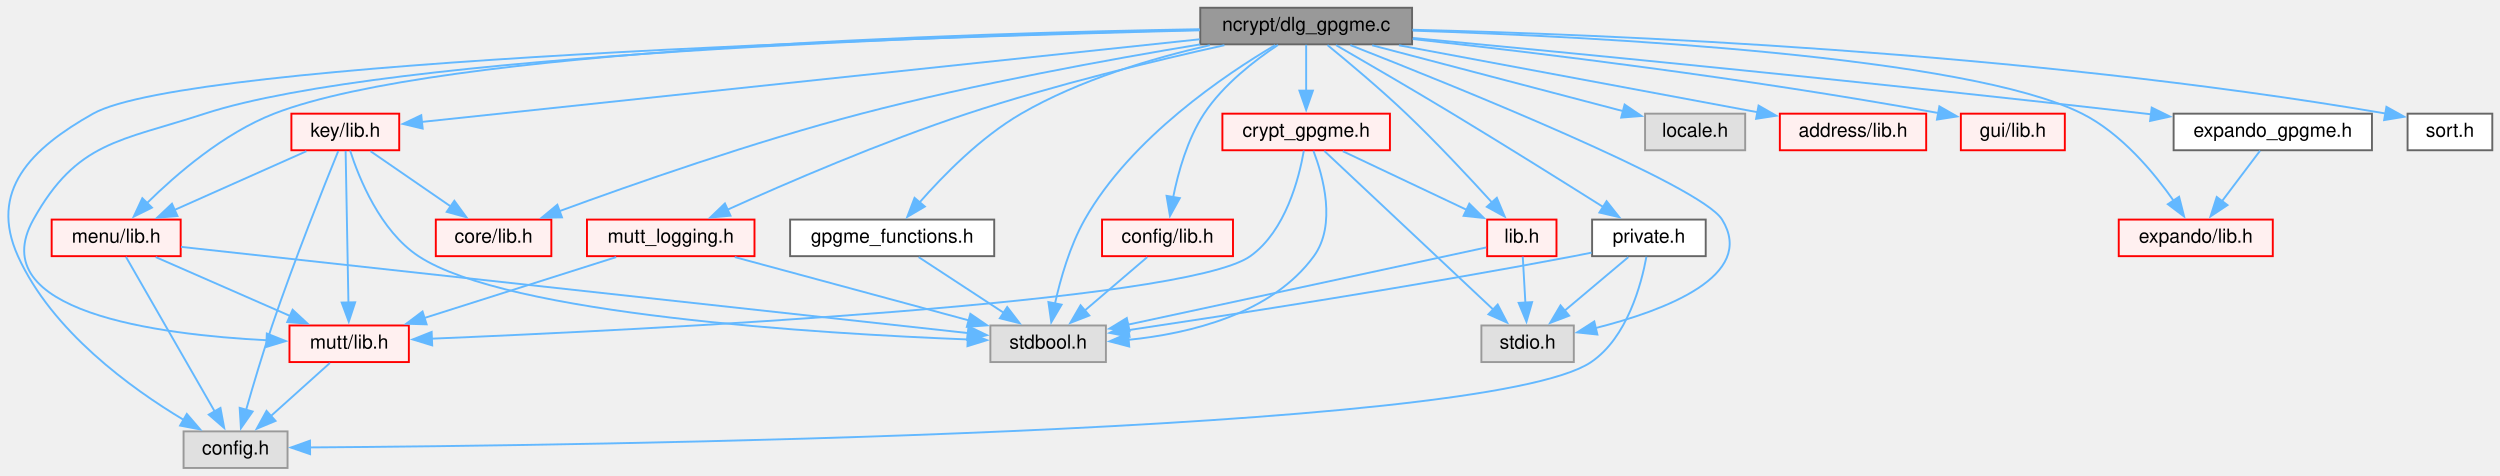
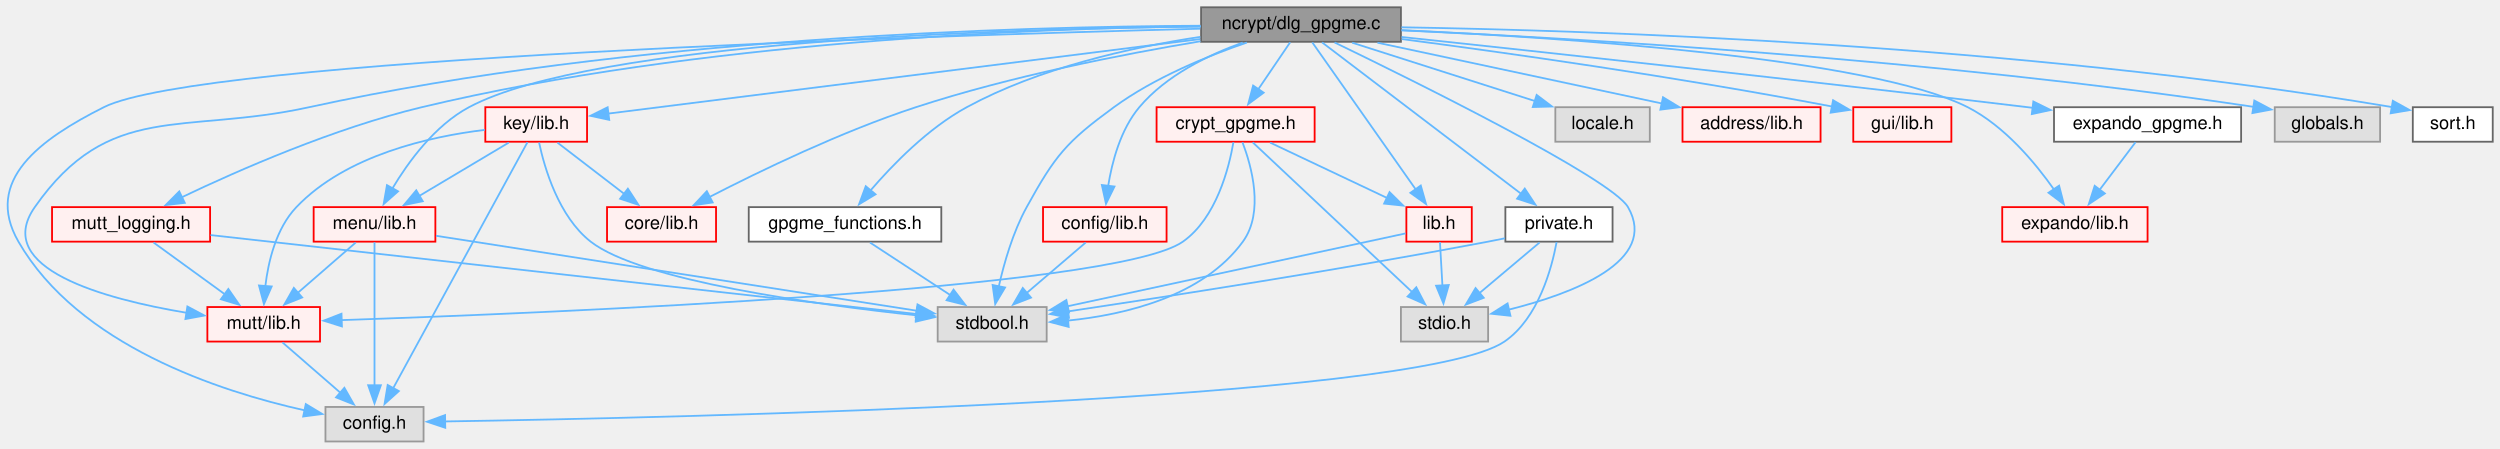
- <svg xmlns="http://www.w3.org/2000/svg" xmlns:xlink="http://www.w3.org/1999/xlink" width="1298pt" height="247pt" viewBox="0.00 0.00 1298.33 247.00">
+ <svg xmlns="http://www.w3.org/2000/svg" xmlns:xlink="http://www.w3.org/1999/xlink" width="1376pt" height="247pt" viewBox="0.00 0.00 1376.15 247.00">
  <g id="graph0" class="graph" transform="scale(1 1) rotate(0) translate(4 243)">
    <g id="node1" class="node">
      <g id="a_node1">
        <a xlink:title="GPGME Key Selection Dialog.">
-           <polygon fill="#999999" stroke="#666666" points="729.33,-239 619.33,-239 619.33,-220 729.33,-220 729.33,-239" />
-           <text text-anchor="middle" x="674.33" y="-227" font-family="Helvetica,sans-Serif" font-size="10.00">ncrypt/dlg_gpgme.c</text>
+           <polygon fill="#999999" stroke="#666666" points="767.15,-239 657.15,-239 657.15,-220 767.15,-220 767.15,-239" />
+           <text text-anchor="middle" x="712.15" y="-227" font-family="Helvetica,sans-Serif" font-size="10.00">ncrypt/dlg_gpgme.c</text>
        </a>
      </g>
    </g>
    <g id="node2" class="node">
      <g id="a_node2">
        <a xlink:title=" ">
-           <polygon fill="#e0e0e0" stroke="#999999" points="145.33,-19 91.33,-19 91.33,0 145.33,0 145.33,-19" />
-           <text text-anchor="middle" x="118.33" y="-7" font-family="Helvetica,sans-Serif" font-size="10.00">config.h</text>
+           <polygon fill="#e0e0e0" stroke="#999999" points="229.15,-19 175.15,-19 175.15,0 229.15,0 229.15,-19" />
+           <text text-anchor="middle" x="202.15" y="-7" font-family="Helvetica,sans-Serif" font-size="10.00">config.h</text>
        </a>
      </g>
    </g>
    <g id="edge1" class="edge">
-       <path fill="none" stroke="#63b8ff" d="M618.83,-227.28C474.25,-223.71 93.73,-211.78 44.33,-184 11.92,-165.78 -9.98,-143.88 5.33,-110 22.89,-71.14 63.97,-41.39 91.45,-24.93" />
-       <polygon fill="#63b8ff" stroke="#63b8ff" points="93.02,-28.07 99.93,-20.04 89.52,-22.01 93.02,-28.07" />
+       <path fill="none" stroke="#63b8ff" d="M656.68,-227.21C507.69,-223.4 106.4,-210.75 53.15,-184 18.33,-166.51 -13.31,-143.75 6.15,-110 39.08,-52.89 116.82,-27.55 163.9,-17.1" />
+       <polygon fill="#63b8ff" stroke="#63b8ff" points="164.32,-20.59 173.39,-15.12 162.89,-13.74 164.32,-20.59" />
    </g>
    <g id="node3" class="node">
      <g id="a_node3">
        <a xlink:title=" ">
-           <polygon fill="#e0e0e0" stroke="#999999" points="902.33,-184 850.33,-184 850.33,-165 902.33,-165 902.33,-184" />
-           <text text-anchor="middle" x="876.33" y="-172" font-family="Helvetica,sans-Serif" font-size="10.00">locale.h</text>
+           <polygon fill="#e0e0e0" stroke="#999999" points="904.15,-184 852.15,-184 852.15,-165 904.15,-165 904.15,-184" />
+           <text text-anchor="middle" x="878.15" y="-172" font-family="Helvetica,sans-Serif" font-size="10.00">locale.h</text>
        </a>
      </g>
    </g>
    <g id="edge2" class="edge">
-       <path fill="none" stroke="#63b8ff" d="M708.6,-219.51C744.81,-210.01 801.74,-195.07 839.05,-185.28" />
-       <polygon fill="#63b8ff" stroke="#63b8ff" points="839.71,-188.73 848.49,-182.8 837.93,-181.96 839.71,-188.73" />
+       <path fill="none" stroke="#63b8ff" d="M740.31,-219.51C768.07,-210.65 810.65,-197.05 841.14,-187.32" />
+       <polygon fill="#63b8ff" stroke="#63b8ff" points="841.87,-190.76 850.33,-184.38 839.74,-184.09 841.87,-190.76" />
    </g>
    <g id="node4" class="node">
      <g id="a_node4">
        <a xlink:title=" ">
-           <polygon fill="#e0e0e0" stroke="#999999" points="570.33,-74 510.33,-74 510.33,-55 570.33,-55 570.33,-74" />
-           <text text-anchor="middle" x="540.33" y="-62" font-family="Helvetica,sans-Serif" font-size="10.00">stdbool.h</text>
+           <polygon fill="#e0e0e0" stroke="#999999" points="572.15,-74 512.15,-74 512.15,-55 572.15,-55 572.15,-74" />
+           <text text-anchor="middle" x="542.15" y="-62" font-family="Helvetica,sans-Serif" font-size="10.00">stdbool.h</text>
        </a>
      </g>
    </g>
    <g id="edge3" class="edge">
-       <path fill="none" stroke="#63b8ff" d="M658.24,-219.6C632.71,-204.55 583.35,-171.52 559.33,-129 551.61,-115.33 546.72,-98.2 543.84,-85.18" />
-       <polygon fill="#63b8ff" stroke="#63b8ff" points="547.33,-84.81 541.96,-75.68 540.47,-86.17 547.33,-84.81" />
+       <path fill="none" stroke="#63b8ff" d="M682.36,-219.59C660.74,-212.22 631.49,-200.31 609.15,-184 582.94,-164.87 576.82,-157.41 561.15,-129 553.57,-115.26 548.67,-98.13 545.75,-85.13" />
+       <polygon fill="#63b8ff" stroke="#63b8ff" points="549.25,-84.76 543.83,-75.65 542.39,-86.15 549.25,-84.76" />
    </g>
    <g id="node5" class="node">
      <g id="a_node5">
        <a xlink:title=" ">
-           <polygon fill="#e0e0e0" stroke="#999999" points="813.33,-74 765.33,-74 765.33,-55 813.33,-55 813.33,-74" />
-           <text text-anchor="middle" x="789.33" y="-62" font-family="Helvetica,sans-Serif" font-size="10.00">stdio.h</text>
+           <polygon fill="#e0e0e0" stroke="#999999" points="815.15,-74 767.15,-74 767.15,-55 815.15,-55 815.15,-74" />
+           <text text-anchor="middle" x="791.15" y="-62" font-family="Helvetica,sans-Serif" font-size="10.00">stdio.h</text>
        </a>
      </g>
    </g>
    <g id="edge4" class="edge">
-       <path fill="none" stroke="#63b8ff" d="M697.25,-219.61C750.58,-198.69 879.34,-146.78 890.33,-129 908.41,-99.75 860.55,-81.73 824.68,-72.68" />
-       <polygon fill="#63b8ff" stroke="#63b8ff" points="825.57,-69.29 815.03,-70.4 823.96,-76.1 825.57,-69.29" />
+       <path fill="none" stroke="#63b8ff" d="M730.61,-219.65C774.69,-198.33 883.08,-144.74 892.15,-129 909.28,-99.29 862,-81.45 826.46,-72.55" />
+       <polygon fill="#63b8ff" stroke="#63b8ff" points="827.44,-69.18 816.9,-70.32 825.85,-76 827.44,-69.18" />
    </g>
    <g id="node6" class="node">
      <g id="a_node6">
        <a xlink:href="ncrypt_2private_8h.html" target="_top" xlink:title="Shared constants/structs that are private to libconn.">
-           <polygon fill="white" stroke="#666666" points="881.83,-129 822.83,-129 822.83,-110 881.83,-110 881.83,-129" />
-           <text text-anchor="middle" x="852.33" y="-117" font-family="Helvetica,sans-Serif" font-size="10.00">private.h</text>
+           <polygon fill="white" stroke="#666666" points="883.65,-129 824.65,-129 824.65,-110 883.65,-110 883.65,-129" />
+           <text text-anchor="middle" x="854.15" y="-117" font-family="Helvetica,sans-Serif" font-size="10.00">private.h</text>
        </a>
      </g>
    </g>
    <g id="edge5" class="edge">
-       <path fill="none" stroke="#63b8ff" d="M689.83,-219.59C705.24,-210.69 729.52,-196.57 750.33,-184 777.37,-167.67 808.1,-148.44 828.71,-135.46" />
-       <polygon fill="#63b8ff" stroke="#63b8ff" points="830.35,-138.56 836.93,-130.26 826.61,-132.64 830.35,-138.56" />
+       <path fill="none" stroke="#63b8ff" d="M723.77,-219.66C747.8,-201.39 803.22,-159.23 833.49,-136.21" />
+       <polygon fill="#63b8ff" stroke="#63b8ff" points="835.32,-139.22 841.16,-130.38 831.09,-133.64 835.32,-139.22" />
    </g>
    <g id="node7" class="node">
      <g id="a_node7">
        <a xlink:href="mutt_2lib_8h.html" target="_top" xlink:title="Convenience wrapper for the library headers.">
-           <polygon fill="#fff0f0" stroke="red" points="208.33,-74 146.33,-74 146.33,-55 208.33,-55 208.33,-74" />
-           <text text-anchor="middle" x="177.33" y="-62" font-family="Helvetica,sans-Serif" font-size="10.00">mutt/lib.h</text>
+           <polygon fill="#fff0f0" stroke="red" points="172.15,-74 110.15,-74 110.15,-55 172.15,-55 172.15,-74" />
+           <text text-anchor="middle" x="141.15" y="-62" font-family="Helvetica,sans-Serif" font-size="10.00">mutt/lib.h</text>
        </a>
      </g>
    </g>
    <g id="edge9" class="edge">
-       <path fill="none" stroke="#63b8ff" d="M619.18,-227.51C495.1,-224.76 197.37,-215.03 102.33,-184 58.13,-169.57 35.97,-169.61 13.33,-129 -13.31,-81.22 77.66,-69.22 134.67,-66.32" />
-       <polygon fill="#63b8ff" stroke="#63b8ff" points="134.57,-69.82 144.41,-65.9 134.27,-62.83 134.57,-69.82" />
+       <path fill="none" stroke="#63b8ff" d="M656.8,-228.85C557.37,-228.4 342.45,-222.56 166.15,-184 96.37,-168.74 56.11,-187.51 15.15,-129 -8.5,-95.22 53.44,-78.41 98.63,-70.85" />
+       <polygon fill="#63b8ff" stroke="#63b8ff" points="99.15,-74.32 108.49,-69.32 98.07,-67.4 99.15,-74.32" />
    </g>
    <g id="node8" class="node">
      <g id="a_node8">
        <a xlink:href="address_2lib_8h.html" target="_top" xlink:title="Email Address Handling.">
-           <polygon fill="#fff0f0" stroke="red" points="996.33,-184 920.33,-184 920.33,-165 996.33,-165 996.33,-184" />
-           <text text-anchor="middle" x="958.33" y="-172" font-family="Helvetica,sans-Serif" font-size="10.00">address/lib.h</text>
+           <polygon fill="#fff0f0" stroke="red" points="998.15,-184 922.15,-184 922.15,-165 998.15,-165 998.15,-184" />
+           <text text-anchor="middle" x="960.15" y="-172" font-family="Helvetica,sans-Serif" font-size="10.00">address/lib.h</text>
        </a>
      </g>
    </g>
    <g id="edge11" class="edge">
-       <path fill="none" stroke="#63b8ff" d="M722.51,-219.51C774.4,-209.82 856.56,-194.49 908.93,-184.72" />
-       <polygon fill="#63b8ff" stroke="#63b8ff" points="909.28,-188.21 918.47,-182.94 907.99,-181.33 909.28,-188.21" />
+       <path fill="none" stroke="#63b8ff" d="M754.22,-219.51C797.53,-210.25 864.99,-195.84 910.8,-186.05" />
+       <polygon fill="#63b8ff" stroke="#63b8ff" points="911.42,-189.49 920.47,-183.98 909.96,-182.65 911.42,-189.49" />
    </g>
    <g id="node9" class="node">
      <g id="a_node9">
        <a xlink:href="config_2lib_8h.html" target="_top" xlink:title="Convenience wrapper for the config headers.">
-           <polygon fill="#fff0f0" stroke="red" points="636.33,-129 568.33,-129 568.33,-110 636.33,-110 636.33,-129" />
-           <text text-anchor="middle" x="602.33" y="-117" font-family="Helvetica,sans-Serif" font-size="10.00">config/lib.h</text>
+           <polygon fill="#fff0f0" stroke="red" points="638.15,-129 570.15,-129 570.15,-110 638.15,-110 638.15,-129" />
+           <text text-anchor="middle" x="604.15" y="-117" font-family="Helvetica,sans-Serif" font-size="10.00">config/lib.h</text>
        </a>
      </g>
    </g>
    <g id="edge12" class="edge">
-       <path fill="none" stroke="#63b8ff" d="M659.69,-219.68C647.72,-211.75 631.23,-199.06 621.33,-184 612.71,-170.88 607.88,-153.72 605.25,-140.54" />
-       <polygon fill="#63b8ff" stroke="#63b8ff" points="608.73,-140.15 603.6,-130.88 601.83,-141.33 608.73,-140.15" />
+       <path fill="none" stroke="#63b8ff" d="M680.06,-219.58C661.02,-212.74 637.82,-201.46 623.15,-184 612.83,-171.73 608.12,-154 605.96,-140.39" />
+       <polygon fill="#63b8ff" stroke="#63b8ff" points="609.48,-140.34 604.8,-130.83 602.53,-141.18 609.48,-140.34" />
    </g>
    <g id="node10" class="node">
      <g id="a_node10">
        <a xlink:href="core_2lib_8h.html" target="_top" xlink:title="Convenience wrapper for the core headers.">
-           <polygon fill="#fff0f0" stroke="red" points="282.33,-129 222.33,-129 222.33,-110 282.33,-110 282.33,-129" />
-           <text text-anchor="middle" x="252.33" y="-117" font-family="Helvetica,sans-Serif" font-size="10.00">core/lib.h</text>
+           <polygon fill="#fff0f0" stroke="red" points="390.15,-129 330.15,-129 330.15,-110 390.15,-110 390.15,-129" />
+           <text text-anchor="middle" x="360.15" y="-117" font-family="Helvetica,sans-Serif" font-size="10.00">core/lib.h</text>
        </a>
      </g>
    </g>
    <g id="edge14" class="edge">
-       <path fill="none" stroke="#63b8ff" d="M619.27,-219.98C572.18,-212.19 502.8,-199.54 443.33,-184 387.48,-169.4 324.18,-147.2 286.29,-133.29" />
-       <polygon fill="#63b8ff" stroke="#63b8ff" points="287.86,-130.14 277.27,-129.95 285.44,-136.71 287.86,-130.14" />
+       <path fill="none" stroke="#63b8ff" d="M656.82,-220.3C613.53,-213.07 552.15,-201.02 500.15,-184 459.17,-170.59 414.16,-148.81 386.52,-134.57" />
+       <polygon fill="#63b8ff" stroke="#63b8ff" points="388.31,-131.56 377.83,-130.04 385.08,-137.77 388.31,-131.56" />
    </g>
    <g id="node11" class="node">
      <g id="a_node11">
        <a xlink:href="gui_2lib_8h.html" target="_top" xlink:title="Convenience wrapper for the gui headers.">
-           <polygon fill="#fff0f0" stroke="red" points="1068.33,-184 1014.33,-184 1014.33,-165 1068.33,-165 1068.33,-184" />
-           <text text-anchor="middle" x="1041.33" y="-172" font-family="Helvetica,sans-Serif" font-size="10.00">gui/lib.h</text>
+           <polygon fill="#fff0f0" stroke="red" points="1070.15,-184 1016.15,-184 1016.15,-165 1070.15,-165 1070.15,-184" />
+           <text text-anchor="middle" x="1043.15" y="-172" font-family="Helvetica,sans-Serif" font-size="10.00">gui/lib.h</text>
        </a>
      </g>
    </g>
    <g id="edge15" class="edge">
-       <path fill="none" stroke="#63b8ff" d="M729.64,-222.75C793.27,-215.75 901.06,-202.76 1002.78,-184.31" />
-       <polygon fill="#63b8ff" stroke="#63b8ff" points="1003.18,-187.8 1012.38,-182.55 1001.91,-180.92 1003.18,-187.8" />
+       <path fill="none" stroke="#63b8ff" d="M767.57,-221.52C824.59,-214.04 916.23,-201.15 1004.39,-184.4" />
+       <polygon fill="#63b8ff" stroke="#63b8ff" points="1005.04,-187.84 1014.2,-182.52 1003.71,-180.97 1005.04,-187.84" />
    </g>
    <g id="node12" class="node">
      <g id="a_node12">
        <a xlink:href="ncrypt_2lib_8h.html" target="_top" xlink:title="API for encryption/signing of emails.">
-           <polygon fill="#fff0f0" stroke="red" points="804.33,-129 768.33,-129 768.33,-110 804.33,-110 804.33,-129" />
-           <text text-anchor="middle" x="786.33" y="-117" font-family="Helvetica,sans-Serif" font-size="10.00">lib.h</text>
+           <polygon fill="#fff0f0" stroke="red" points="806.15,-129 770.15,-129 770.15,-110 806.15,-110 806.15,-129" />
+           <text text-anchor="middle" x="788.15" y="-117" font-family="Helvetica,sans-Serif" font-size="10.00">lib.h</text>
        </a>
      </g>
    </g>
    <g id="edge16" class="edge">
-       <path fill="none" stroke="#63b8ff" d="M685.38,-219.62C696.11,-210.86 712.73,-196.94 726.33,-184 742.06,-169.02 758.97,-150.93 770.82,-137.89" />
-       <polygon fill="#63b8ff" stroke="#63b8ff" points="773.35,-140.31 777.45,-130.53 768.15,-135.62 773.35,-140.31" />
+       <path fill="none" stroke="#63b8ff" d="M718.37,-219.66C730.78,-202.02 758.86,-162.12 775.36,-138.67" />
+       <polygon fill="#63b8ff" stroke="#63b8ff" points="778.08,-140.89 780.97,-130.7 772.36,-136.86 778.08,-140.89" />
    </g>
    <g id="node13" class="node">
      <g id="a_node13">
        <a xlink:href="expando_2lib_8h.html" target="_top" xlink:title="Parse Expando string.">
-           <polygon fill="#fff0f0" stroke="red" points="1176.33,-129 1096.33,-129 1096.33,-110 1176.33,-110 1176.33,-129" />
-           <text text-anchor="middle" x="1136.33" y="-117" font-family="Helvetica,sans-Serif" font-size="10.00">expando/lib.h</text>
+           <polygon fill="#fff0f0" stroke="red" points="1178.15,-129 1098.15,-129 1098.15,-110 1178.15,-110 1178.15,-129" />
+           <text text-anchor="middle" x="1138.15" y="-117" font-family="Helvetica,sans-Serif" font-size="10.00">expando/lib.h</text>
        </a>
      </g>
    </g>
    <g id="edge19" class="edge">
-       <path fill="none" stroke="#63b8ff" d="M729.72,-227.12C825.55,-223.95 1017.75,-213.97 1077.33,-184 1097.65,-173.78 1114.54,-153.5 1124.97,-138.59" />
-       <polygon fill="#63b8ff" stroke="#63b8ff" points="1127.67,-140.85 1130.28,-130.59 1121.83,-136.98 1127.67,-140.85" />
+       <path fill="none" stroke="#63b8ff" d="M767.53,-226.42C856.33,-222.32 1025.97,-211.11 1079.15,-184 1099.41,-173.67 1116.31,-153.41 1126.76,-138.54" />
+       <polygon fill="#63b8ff" stroke="#63b8ff" points="1129.45,-140.82 1132.08,-130.56 1123.62,-136.93 1129.45,-140.82" />
    </g>
    <g id="node14" class="node">
      <g id="a_node14">
        <a xlink:href="key_2lib_8h.html" target="_top" xlink:title="Manage keymappings.">
-           <polygon fill="#fff0f0" stroke="red" points="203.33,-184 147.33,-184 147.33,-165 203.33,-165 203.33,-184" />
-           <text text-anchor="middle" x="175.33" y="-172" font-family="Helvetica,sans-Serif" font-size="10.00">key/lib.h</text>
+           <polygon fill="#fff0f0" stroke="red" points="319.15,-184 263.15,-184 263.15,-165 319.15,-165 319.15,-184" />
+           <text text-anchor="middle" x="291.15" y="-172" font-family="Helvetica,sans-Serif" font-size="10.00">key/lib.h</text>
        </a>
      </g>
    </g>
    <g id="edge20" class="edge">
-       <path fill="none" stroke="#63b8ff" d="M619.02,-222.63C517.49,-211.84 303.69,-189.13 215.09,-179.72" />
-       <polygon fill="#63b8ff" stroke="#63b8ff" points="215.51,-176.25 205.2,-178.67 214.77,-183.21 215.51,-176.25" />
+       <path fill="none" stroke="#63b8ff" d="M656.68,-221.52C570.42,-210.66 406.22,-189.99 330.81,-180.49" />
+       <polygon fill="#63b8ff" stroke="#63b8ff" points="331.36,-177.03 321,-179.26 330.48,-183.98 331.36,-177.03" />
    </g>
    <g id="node15" class="node">
      <g id="a_node15">
        <a xlink:href="menu_2lib_8h.html" target="_top" xlink:title="GUI present the user with a selectable list.">
-           <polygon fill="#fff0f0" stroke="red" points="89.83,-129 22.83,-129 22.83,-110 89.83,-110 89.83,-129" />
-           <text text-anchor="middle" x="56.33" y="-117" font-family="Helvetica,sans-Serif" font-size="10.00">menu/lib.h</text>
+           <polygon fill="#fff0f0" stroke="red" points="235.65,-129 168.65,-129 168.65,-110 235.65,-110 235.65,-129" />
+           <text text-anchor="middle" x="202.15" y="-117" font-family="Helvetica,sans-Serif" font-size="10.00">menu/lib.h</text>
        </a>
      </g>
    </g>
    <g id="edge29" class="edge">
-       <path fill="none" stroke="#63b8ff" d="M618.88,-227.86C500.08,-225.86 224.81,-217.63 138.33,-184 112.24,-173.85 87.59,-152.61 72.26,-137.49" />
-       <polygon fill="#63b8ff" stroke="#63b8ff" points="74.92,-135.21 65.43,-130.51 69.92,-140.1 74.92,-135.21" />
+       <path fill="none" stroke="#63b8ff" d="M657.01,-228.36C550.86,-227.26 322.58,-220.57 254.15,-184 235.34,-173.95 220.75,-153.94 211.87,-139.06" />
+       <polygon fill="#63b8ff" stroke="#63b8ff" points="215.12,-137.69 207.18,-130.67 209.01,-141.1 215.12,-137.69" />
    </g>
    <g id="node16" class="node">
      <g id="a_node16">
        <a xlink:href="crypt__gpgme_8h.html" target="_top" xlink:title="Wrapper for PGP/SMIME calls to GPGME.">
-           <polygon fill="#fff0f0" stroke="red" points="717.83,-184 630.83,-184 630.83,-165 717.83,-165 717.83,-184" />
-           <text text-anchor="middle" x="674.33" y="-172" font-family="Helvetica,sans-Serif" font-size="10.00">crypt_gpgme.h</text>
+           <polygon fill="#fff0f0" stroke="red" points="719.65,-184 632.65,-184 632.65,-165 719.65,-165 719.65,-184" />
+           <text text-anchor="middle" x="676.15" y="-172" font-family="Helvetica,sans-Serif" font-size="10.00">crypt_gpgme.h</text>
        </a>
      </g>
    </g>
    <g id="edge30" class="edge">
-       <path fill="none" stroke="#63b8ff" d="M674.33,-219.75C674.33,-213.27 674.33,-204.16 674.33,-195.9" />
-       <polygon fill="#63b8ff" stroke="#63b8ff" points="677.83,-195.96 674.33,-185.96 670.83,-195.96 677.83,-195.96" />
+       <path fill="none" stroke="#63b8ff" d="M706.2,-219.75C701.44,-212.73 694.59,-202.64 688.63,-193.87" />
+       <polygon fill="#63b8ff" stroke="#63b8ff" points="691.59,-192 683.07,-185.69 685.8,-195.93 691.59,-192" />
    </g>
    <g id="node17" class="node">
      <g id="a_node17">
        <a xlink:href="expando__gpgme_8h.html" target="_top" xlink:title="Ncrypt GPGME Expando definitions.">
-           <polygon fill="white" stroke="#666666" points="1227.83,-184 1124.83,-184 1124.83,-165 1227.83,-165 1227.83,-184" />
-           <text text-anchor="middle" x="1176.33" y="-172" font-family="Helvetica,sans-Serif" font-size="10.00">expando_gpgme.h</text>
+           <polygon fill="white" stroke="#666666" points="1229.65,-184 1126.65,-184 1126.65,-165 1229.65,-165 1229.65,-184" />
+           <text text-anchor="middle" x="1178.15" y="-172" font-family="Helvetica,sans-Serif" font-size="10.00">expando_gpgme.h</text>
        </a>
      </g>
    </g>
    <g id="edge35" class="edge">
-       <path fill="none" stroke="#63b8ff" d="M729.78,-223.31C812.66,-215.45 973.71,-199.77 1110.33,-184 1111.33,-183.88 1112.35,-183.77 1113.37,-183.65" />
-       <polygon fill="#63b8ff" stroke="#63b8ff" points="1113.45,-187.16 1122.96,-182.49 1112.61,-180.21 1113.45,-187.16" />
+       <path fill="none" stroke="#63b8ff" d="M767.51,-222.65C844.74,-214.41 989.18,-198.76 1112.15,-184 1113.15,-183.88 1114.17,-183.76 1115.18,-183.63" />
+       <polygon fill="#63b8ff" stroke="#63b8ff" points="1115.28,-187.15 1124.78,-182.45 1114.42,-180.2 1115.28,-187.15" />
    </g>
    <g id="node18" class="node">
      <g id="a_node18">
-         <a xlink:href="gpgme__functions_8h.html" target="_top" xlink:title="Gpgme functions.">
-           <polygon fill="white" stroke="#666666" points="512.33,-129 406.33,-129 406.33,-110 512.33,-110 512.33,-129" />
-           <text text-anchor="middle" x="459.33" y="-117" font-family="Helvetica,sans-Serif" font-size="10.00">gpgme_functions.h</text>
+         <a xlink:title=" ">
+           <polygon fill="#e0e0e0" stroke="#999999" points="1306.15,-184 1248.15,-184 1248.15,-165 1306.15,-165 1306.15,-184" />
+           <text text-anchor="middle" x="1277.15" y="-172" font-family="Helvetica,sans-Serif" font-size="10.00">globals.h</text>
        </a>
      </g>
    </g>
    <g id="edge37" class="edge">
-       <path fill="none" stroke="#63b8ff" d="M624.34,-219.56C594.49,-212.78 556.62,-201.56 526.33,-184 505.4,-171.87 485.86,-151.97 473.35,-137.68" />
-       <polygon fill="#63b8ff" stroke="#63b8ff" points="476.31,-135.76 467.17,-130.39 470.96,-140.28 476.31,-135.76" />
+       <path fill="none" stroke="#63b8ff" d="M767.45,-226.3C861.72,-222.02 1059.76,-210.69 1236.43,-184.21" />
+       <polygon fill="#63b8ff" stroke="#63b8ff" points="1236.91,-187.68 1246.27,-182.71 1235.86,-180.76 1236.91,-187.68" />
    </g>
    <g id="node19" class="node">
      <g id="a_node19">
-         <a xlink:href="mutt__logging_8h.html" target="_top" xlink:title="NeoMutt Logging.">
-           <polygon fill="#fff0f0" stroke="red" points="387.83,-129 300.83,-129 300.83,-110 387.83,-110 387.83,-129" />
-           <text text-anchor="middle" x="344.33" y="-117" font-family="Helvetica,sans-Serif" font-size="10.00">mutt_logging.h</text>
-         </a>
-       </g>
-     </g>
-     <g id="edge39" class="edge">
-       <path fill="none" stroke="#63b8ff" d="M631.88,-219.56C595.92,-211.57 543.21,-198.84 498.33,-184 454.07,-169.36 404.48,-147.98 373.83,-134.15" />
-       <polygon fill="#63b8ff" stroke="#63b8ff" points="375.37,-131.01 364.82,-130.05 372.47,-137.38 375.37,-131.01" />
+         <a xlink:href="gpgme__functions_8h.html" target="_top" xlink:title="Gpgme functions.">
+           <polygon fill="white" stroke="#666666" points="514.15,-129 408.15,-129 408.15,-110 514.15,-110 514.15,-129" />
+           <text text-anchor="middle" x="461.15" y="-117" font-family="Helvetica,sans-Serif" font-size="10.00">gpgme_functions.h</text>
+         </a>
+       </g>
+     </g>
+     <g id="edge38" class="edge">
+       <path fill="none" stroke="#63b8ff" d="M656.72,-222.72C618.72,-216.98 568.14,-205.74 528.15,-184 506.9,-172.45 487.41,-152.44 475,-137.97" />
+       <polygon fill="#63b8ff" stroke="#63b8ff" points="477.95,-136.05 468.88,-130.57 472.56,-140.51 477.95,-136.05" />
    </g>
    <g id="node20" class="node">
      <g id="a_node20">
+         <a xlink:href="mutt__logging_8h.html" target="_top" xlink:title="NeoMutt Logging.">
+           <polygon fill="#fff0f0" stroke="red" points="111.65,-129 24.65,-129 24.65,-110 111.65,-110 111.65,-129" />
+           <text text-anchor="middle" x="68.15" y="-117" font-family="Helvetica,sans-Serif" font-size="10.00">mutt_logging.h</text>
+         </a>
+       </g>
+     </g>
+     <g id="edge40" class="edge">
+       <path fill="none" stroke="#63b8ff" d="M656.88,-228.52C566.13,-227.42 380.39,-220.41 228.15,-184 180.05,-172.5 127.27,-149.33 95.97,-134.39" />
+       <polygon fill="#63b8ff" stroke="#63b8ff" points="97.72,-131.35 87.2,-130.14 94.67,-137.65 97.72,-131.35" />
+     </g>
+     <g id="node21" class="node">
+       <g id="a_node21">
        <a xlink:href="ncrypt_2sort_8h.html" target="_top" xlink:title="Crypto Key sorting functions.">
-           <polygon fill="white" stroke="#666666" points="1290.33,-184 1246.33,-184 1246.33,-165 1290.33,-165 1290.33,-184" />
-           <text text-anchor="middle" x="1268.33" y="-172" font-family="Helvetica,sans-Serif" font-size="10.00">sort.h</text>
-         </a>
-       </g>
+           <polygon fill="white" stroke="#666666" points="1368.15,-184 1324.15,-184 1324.15,-165 1368.15,-165 1368.15,-184" />
+           <text text-anchor="middle" x="1346.15" y="-172" font-family="Helvetica,sans-Serif" font-size="10.00">sort.h</text>
+         </a>
+       </g>
+     </g>
+     <g id="edge43" class="edge">
+       <path fill="none" stroke="#63b8ff" d="M767.46,-227.99C872.22,-226.26 1106.82,-218.68 1312.59,-184.09" />
+       <polygon fill="#63b8ff" stroke="#63b8ff" points="1313.16,-187.54 1322.42,-182.41 1311.98,-180.64 1313.16,-187.54" />
+     </g>
+     <g id="edge6" class="edge">
+       <path fill="none" stroke="#63b8ff" d="M852.84,-109.73C850.22,-95.53 842.86,-67.81 824.15,-55 776.07,-22.08 368.99,-13.06 240.71,-11.02" />
+       <polygon fill="#63b8ff" stroke="#63b8ff" points="241.09,-7.53 231.04,-10.87 240.98,-14.53 241.09,-7.53" />
+     </g>
+     <g id="edge7" class="edge">
+       <path fill="none" stroke="#63b8ff" d="M824.37,-111.84C821.26,-111.2 818.14,-110.57 815.15,-110 733.4,-94.44 637.24,-79.56 583.63,-71.56" />
+       <polygon fill="#63b8ff" stroke="#63b8ff" points="584.44,-68.14 574.04,-70.14 583.42,-75.07 584.44,-68.14" />
+     </g>
+     <g id="edge8" class="edge">
+       <path fill="none" stroke="#63b8ff" d="M843.46,-109.51C834.45,-101.93 821.32,-90.88 810.47,-81.75" />
+       <polygon fill="#63b8ff" stroke="#63b8ff" points="812.74,-79.09 802.84,-75.33 808.24,-84.45 812.74,-79.09" />
+     </g>
+     <g id="edge10" class="edge">
+       <path fill="none" stroke="#63b8ff" d="M151.5,-54.51C160.23,-46.93 172.94,-35.88 183.45,-26.75" />
+       <polygon fill="#63b8ff" stroke="#63b8ff" points="185.56,-29.55 190.81,-20.35 180.97,-24.27 185.56,-29.55" />
+     </g>
+     <g id="edge13" class="edge">
+       <path fill="none" stroke="#63b8ff" d="M593.63,-109.51C584.76,-101.93 571.84,-90.88 561.16,-81.75" />
+       <polygon fill="#63b8ff" stroke="#63b8ff" points="563.54,-79.18 553.66,-75.34 558.99,-84.5 563.54,-79.18" />
+     </g>
+     <g id="edge17" class="edge">
+       <path fill="none" stroke="#63b8ff" d="M769.66,-114.52C730.33,-106.04 637.56,-86.06 583.41,-74.39" />
+       <polygon fill="#63b8ff" stroke="#63b8ff" points="584.47,-71.04 573.95,-72.35 582.99,-77.88 584.47,-71.04" />
+     </g>
+     <g id="edge18" class="edge">
+       <path fill="none" stroke="#63b8ff" d="M788.64,-109.75C789.01,-103.27 789.53,-94.16 789.99,-85.9" />
+       <polygon fill="#63b8ff" stroke="#63b8ff" points="793.49,-86.13 790.56,-75.95 786.5,-85.74 793.49,-86.13" />
+     </g>
+     <g id="edge21" class="edge">
+       <path fill="none" stroke="#63b8ff" d="M286.36,-164.74C272.42,-139.2 231.6,-64.43 212.38,-29.23" />
+       <polygon fill="#63b8ff" stroke="#63b8ff" points="215.55,-27.73 207.68,-20.64 209.4,-31.09 215.55,-27.73" />
+     </g>
+     <g id="edge22" class="edge">
+       <path fill="none" stroke="#63b8ff" d="M292.74,-164.54C295.71,-150.58 303.48,-123.83 321.15,-110 348.56,-88.55 444.55,-75.43 500.6,-69.41" />
+       <polygon fill="#63b8ff" stroke="#63b8ff" points="500.83,-72.91 510.41,-68.39 500.1,-65.95 500.83,-72.91" />
+     </g>
+     <g id="edge23" class="edge">
+       <path fill="none" stroke="#63b8ff" d="M262.86,-171.52C232.98,-167.91 186.5,-157.72 159.15,-129 148.02,-117.31 143.69,-99.26 142.04,-85.38" />
+       <polygon fill="#63b8ff" stroke="#63b8ff" points="145.55,-85.33 141.29,-75.63 138.57,-85.87 145.55,-85.33" />
+     </g>
+     <g id="edge24" class="edge">
+       <path fill="none" stroke="#63b8ff" d="M302.85,-164.51C312.93,-156.77 327.69,-145.43 339.71,-136.2" />
+       <polygon fill="#63b8ff" stroke="#63b8ff" points="341.62,-139.15 347.42,-130.28 337.35,-133.6 341.62,-139.15" />
+     </g>
+     <g id="edge25" class="edge">
+       <path fill="none" stroke="#63b8ff" d="M276.05,-164.51C262.54,-156.47 242.5,-144.53 226.69,-135.11" />
+       <polygon fill="#63b8ff" stroke="#63b8ff" points="228.71,-132.24 218.32,-130.13 225.13,-138.26 228.71,-132.24" />
+     </g>
+     <g id="edge26" class="edge">
+       <path fill="none" stroke="#63b8ff" d="M202.15,-109.66C202.15,-92.57 202.15,-54.61 202.15,-30.92" />
+       <polygon fill="#63b8ff" stroke="#63b8ff" points="205.65,-30.97 202.15,-20.97 198.65,-30.97 205.65,-30.97" />
+     </g>
+     <g id="edge27" class="edge">
+       <path fill="none" stroke="#63b8ff" d="M235.99,-113.22C298.71,-103.45 432.78,-82.55 500.78,-71.95" />
+       <polygon fill="#63b8ff" stroke="#63b8ff" points="501.05,-75.45 510.39,-70.45 499.97,-68.53 501.05,-75.45" />
+     </g>
+     <g id="edge28" class="edge">
+       <path fill="none" stroke="#63b8ff" d="M191.8,-109.51C183.07,-101.93 170.36,-90.88 159.85,-81.75" />
+       <polygon fill="#63b8ff" stroke="#63b8ff" points="162.33,-79.27 152.49,-75.35 157.74,-84.55 162.33,-79.27" />
+     </g>
+     <g id="edge31" class="edge">
+       <path fill="none" stroke="#63b8ff" d="M679.93,-164.72C684.97,-151.49 691.98,-126.25 680.15,-110 658.31,-80.01 615.87,-69.8 583.79,-66.54" />
+       <polygon fill="#63b8ff" stroke="#63b8ff" points="584.26,-63.06 574.01,-65.75 583.69,-70.04 584.26,-63.06" />
+     </g>
+     <g id="edge32" class="edge">
+       <path fill="none" stroke="#63b8ff" d="M685.56,-164.66C704.77,-146.62 748.74,-105.32 773.46,-82.12" />
+       <polygon fill="#63b8ff" stroke="#63b8ff" points="775.61,-84.89 780.5,-75.5 770.82,-79.79 775.61,-84.89" />
+     </g>
+     <g id="edge33" class="edge">
+       <path fill="none" stroke="#63b8ff" d="M674.96,-164.77C672.53,-150.63 665.56,-123.01 647.15,-110 609.72,-83.55 299.39,-70.71 184.07,-66.82" />
+       <polygon fill="#63b8ff" stroke="#63b8ff" points="184.21,-63.32 174.1,-66.49 183.98,-70.32 184.21,-63.32" />
+     </g>
+     <g id="edge34" class="edge">
+       <path fill="none" stroke="#63b8ff" d="M695.15,-164.51C712.82,-156.15 739.38,-143.58 759.6,-134.01" />
+       <polygon fill="#63b8ff" stroke="#63b8ff" points="760.89,-137.27 768.43,-129.83 757.9,-130.94 760.89,-137.27" />
+     </g>
+     <g id="edge36" class="edge">
+       <path fill="none" stroke="#63b8ff" d="M1171.54,-164.75C1166.19,-157.66 1158.47,-147.42 1151.8,-138.59" />
+       <polygon fill="#63b8ff" stroke="#63b8ff" points="1154.63,-136.52 1145.81,-130.65 1149.04,-140.74 1154.63,-136.52" />
+     </g>
+     <g id="edge39" class="edge">
+       <path fill="none" stroke="#63b8ff" d="M474.89,-109.51C486.95,-101.62 504.73,-89.98 518.99,-80.65" />
+       <polygon fill="#63b8ff" stroke="#63b8ff" points="520.89,-83.59 527.35,-75.19 517.06,-77.73 520.89,-83.59" />
+     </g>
+     <g id="edge41" class="edge">
+       <path fill="none" stroke="#63b8ff" d="M111.89,-113.61C202.92,-103.43 411.63,-80.09 500.67,-70.14" />
+       <polygon fill="#63b8ff" stroke="#63b8ff" points="500.86,-73.64 510.41,-69.05 500.08,-66.68 500.86,-73.64" />
    </g>
    <g id="edge42" class="edge">
-       <path fill="none" stroke="#63b8ff" d="M729.51,-227.58C828.86,-225.19 1044.47,-216.59 1234.75,-184.11" />
-       <polygon fill="#63b8ff" stroke="#63b8ff" points="1235.35,-187.56 1244.6,-182.4 1234.15,-180.66 1235.35,-187.56" />
-     </g>
-     <g id="edge6" class="edge">
-       <path fill="none" stroke="#63b8ff" d="M851.04,-109.71C848.43,-95.49 841.09,-67.74 822.33,-55 767.13,-17.54 295.86,-11.61 156.8,-10.67" />
-       <polygon fill="#63b8ff" stroke="#63b8ff" points="157.04,-7.18 147.02,-10.61 157,-14.18 157.04,-7.18" />
-     </g>
-     <g id="edge7" class="edge">
-       <path fill="none" stroke="#63b8ff" d="M822.55,-111.84C819.44,-111.2 816.32,-110.57 813.33,-110 731.58,-94.44 635.42,-79.56 581.81,-71.56" />
-       <polygon fill="#63b8ff" stroke="#63b8ff" points="582.62,-68.14 572.22,-70.14 581.59,-75.07 582.62,-68.14" />
-     </g>
-     <g id="edge8" class="edge">
-       <path fill="none" stroke="#63b8ff" d="M841.64,-109.51C832.63,-101.93 819.5,-90.88 808.65,-81.75" />
-       <polygon fill="#63b8ff" stroke="#63b8ff" points="810.92,-79.09 801.02,-75.33 806.42,-84.45 810.92,-79.09" />
-     </g>
-     <g id="edge10" class="edge">
-       <path fill="none" stroke="#63b8ff" d="M167.32,-54.51C158.96,-47 146.83,-36.1 136.73,-27.03" />
-       <polygon fill="#63b8ff" stroke="#63b8ff" points="139.09,-24.45 129.32,-20.37 134.42,-29.66 139.09,-24.45" />
-     </g>
-     <g id="edge13" class="edge">
-       <path fill="none" stroke="#63b8ff" d="M591.81,-109.51C582.94,-101.93 570.02,-90.88 559.34,-81.75" />
-       <polygon fill="#63b8ff" stroke="#63b8ff" points="561.72,-79.18 551.84,-75.34 557.17,-84.5 561.72,-79.18" />
-     </g>
-     <g id="edge17" class="edge">
-       <path fill="none" stroke="#63b8ff" d="M767.84,-114.52C728.51,-106.04 635.74,-86.06 581.59,-74.39" />
-       <polygon fill="#63b8ff" stroke="#63b8ff" points="582.65,-71.04 572.13,-72.35 581.17,-77.88 582.65,-71.04" />
-     </g>
-     <g id="edge18" class="edge">
-       <path fill="none" stroke="#63b8ff" d="M786.82,-109.75C787.19,-103.27 787.71,-94.16 788.17,-85.9" />
-       <polygon fill="#63b8ff" stroke="#63b8ff" points="791.67,-86.13 788.74,-75.95 784.68,-85.74 791.67,-86.13" />
-     </g>
-     <g id="edge21" class="edge">
-       <path fill="none" stroke="#63b8ff" d="M171.64,-164.53C164.58,-147.18 148.82,-107.79 137.33,-74 132.38,-59.46 127.43,-42.81 123.82,-30.21" />
-       <polygon fill="#63b8ff" stroke="#63b8ff" points="127.2,-29.32 121.12,-20.65 120.47,-31.22 127.2,-29.32" />
-     </g>
-     <g id="edge22" class="edge">
-       <path fill="none" stroke="#63b8ff" d="M177.83,-164.81C182.36,-150.72 193.38,-123.16 213.33,-110 259.44,-79.57 421.65,-69.73 498.87,-66.73" />
-       <polygon fill="#63b8ff" stroke="#63b8ff" points="498.68,-70.24 508.55,-66.38 498.43,-63.25 498.68,-70.24" />
-     </g>
-     <g id="edge23" class="edge">
-       <path fill="none" stroke="#63b8ff" d="M175.49,-164.66C175.81,-147.57 176.51,-109.61 176.95,-85.92" />
-       <polygon fill="#63b8ff" stroke="#63b8ff" points="180.45,-86.04 177.13,-75.97 173.45,-85.91 180.45,-86.04" />
-     </g>
-     <g id="edge24" class="edge">
-       <path fill="none" stroke="#63b8ff" d="M188.39,-164.51C199.85,-156.62 216.76,-144.98 230.31,-135.65" />
-       <polygon fill="#63b8ff" stroke="#63b8ff" points="231.96,-138.77 238.21,-130.22 227.99,-133 231.96,-138.77" />
-     </g>
-     <g id="edge25" class="edge">
-       <path fill="none" stroke="#63b8ff" d="M155.14,-164.51C136.31,-156.12 107.96,-143.5 86.45,-133.92" />
-       <polygon fill="#63b8ff" stroke="#63b8ff" points="88.16,-130.85 77.6,-129.97 85.31,-137.24 88.16,-130.85" />
-     </g>
-     <g id="edge26" class="edge">
-       <path fill="none" stroke="#63b8ff" d="M61.4,-109.66C71.44,-92.18 94.02,-52.84 107.53,-29.3" />
-       <polygon fill="#63b8ff" stroke="#63b8ff" points="110.49,-31.19 112.43,-20.77 104.42,-27.7 110.49,-31.19" />
-     </g>
-     <g id="edge27" class="edge">
-       <path fill="none" stroke="#63b8ff" d="M89.98,-114.82C176.12,-105.38 404.43,-80.38 498.7,-70.06" />
-       <polygon fill="#63b8ff" stroke="#63b8ff" points="498.98,-73.55 508.54,-68.98 498.22,-66.59 498.98,-73.55" />
-     </g>
-     <g id="edge28" class="edge">
-       <path fill="none" stroke="#63b8ff" d="M76.85,-109.51C96,-101.12 124.83,-88.5 146.7,-78.92" />
-       <polygon fill="#63b8ff" stroke="#63b8ff" points="147.96,-82.18 155.72,-74.97 145.16,-75.77 147.96,-82.18" />
-     </g>
-     <g id="edge31" class="edge">
-       <path fill="none" stroke="#63b8ff" d="M678.1,-164.72C683.15,-151.49 690.16,-126.25 678.33,-110 656.49,-80.01 614.05,-69.8 581.97,-66.54" />
-       <polygon fill="#63b8ff" stroke="#63b8ff" points="582.44,-63.06 572.19,-65.75 581.87,-70.04 582.44,-63.06" />
-     </g>
-     <g id="edge32" class="edge">
-       <path fill="none" stroke="#63b8ff" d="M683.74,-164.66C702.95,-146.62 746.92,-105.32 771.64,-82.12" />
-       <polygon fill="#63b8ff" stroke="#63b8ff" points="773.79,-84.89 778.68,-75.5 769,-79.79 773.79,-84.89" />
-     </g>
-     <g id="edge33" class="edge">
-       <path fill="none" stroke="#63b8ff" d="M673.13,-164.79C670.68,-150.67 663.69,-123.07 645.33,-110 611.09,-85.63 328.93,-71.66 220,-67.14" />
-       <polygon fill="#63b8ff" stroke="#63b8ff" points="220.45,-63.66 210.32,-66.75 220.17,-70.65 220.45,-63.66" />
-     </g>
-     <g id="edge34" class="edge">
-       <path fill="none" stroke="#63b8ff" d="M693.33,-164.51C711,-156.15 737.56,-143.58 757.78,-134.01" />
-       <polygon fill="#63b8ff" stroke="#63b8ff" points="759.07,-137.27 766.61,-129.83 756.08,-130.94 759.07,-137.27" />
-     </g>
-     <g id="edge36" class="edge">
-       <path fill="none" stroke="#63b8ff" d="M1169.72,-164.75C1164.37,-157.66 1156.65,-147.42 1149.98,-138.59" />
-       <polygon fill="#63b8ff" stroke="#63b8ff" points="1152.81,-136.52 1143.99,-130.65 1147.22,-140.74 1152.81,-136.52" />
-     </g>
-     <g id="edge38" class="edge">
-       <path fill="none" stroke="#63b8ff" d="M473.07,-109.51C485.13,-101.62 502.91,-89.98 517.17,-80.65" />
-       <polygon fill="#63b8ff" stroke="#63b8ff" points="519.07,-83.59 525.52,-75.19 515.24,-77.73 519.07,-83.59" />
-     </g>
-     <g id="edge40" class="edge">
-       <path fill="none" stroke="#63b8ff" d="M377.58,-109.51C411.23,-100.41 463.32,-86.32 499.47,-76.55" />
-       <polygon fill="#63b8ff" stroke="#63b8ff" points="499.94,-80.05 508.68,-74.06 498.11,-73.29 499.94,-80.05" />
-     </g>
-     <g id="edge41" class="edge">
-       <path fill="none" stroke="#63b8ff" d="M316,-109.51C288.57,-100.8 246.75,-87.53 216.21,-77.84" />
-       <polygon fill="#63b8ff" stroke="#63b8ff" points="217.55,-74.59 206.96,-74.9 215.43,-81.27 217.55,-74.59" />
+       <path fill="none" stroke="#63b8ff" d="M80.53,-109.51C91.29,-101.7 107.12,-90.21 119.9,-80.93" />
+       <polygon fill="#63b8ff" stroke="#63b8ff" points="121.69,-83.95 127.72,-75.25 117.58,-78.29 121.69,-83.95" />
    </g>
  </g>
</svg>
